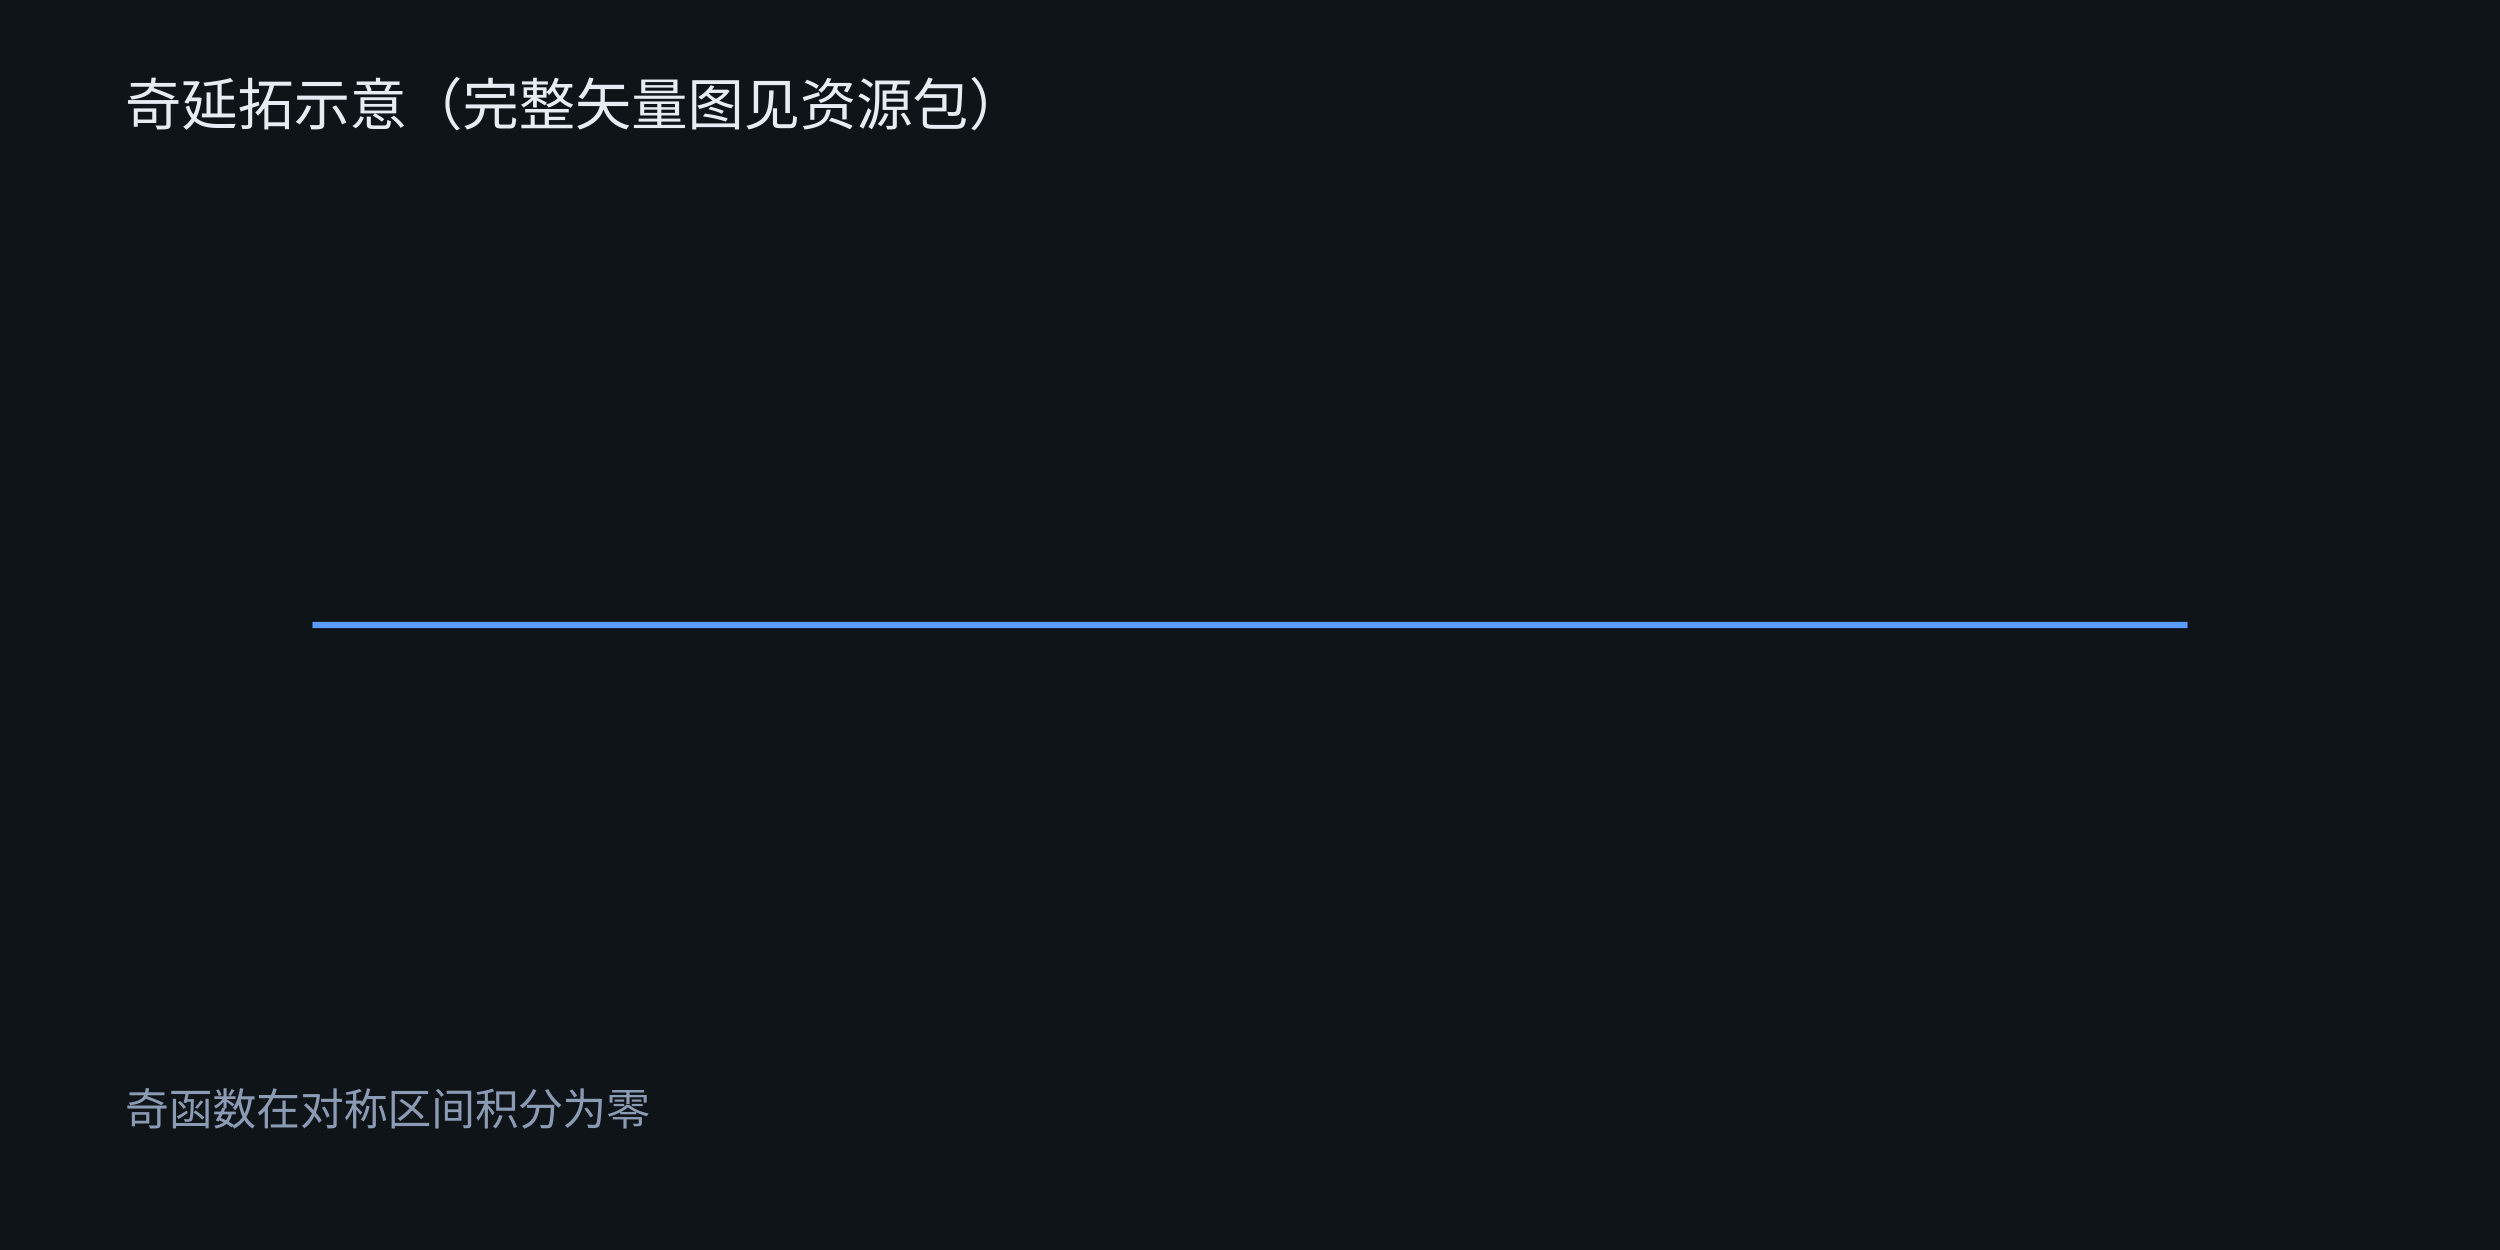
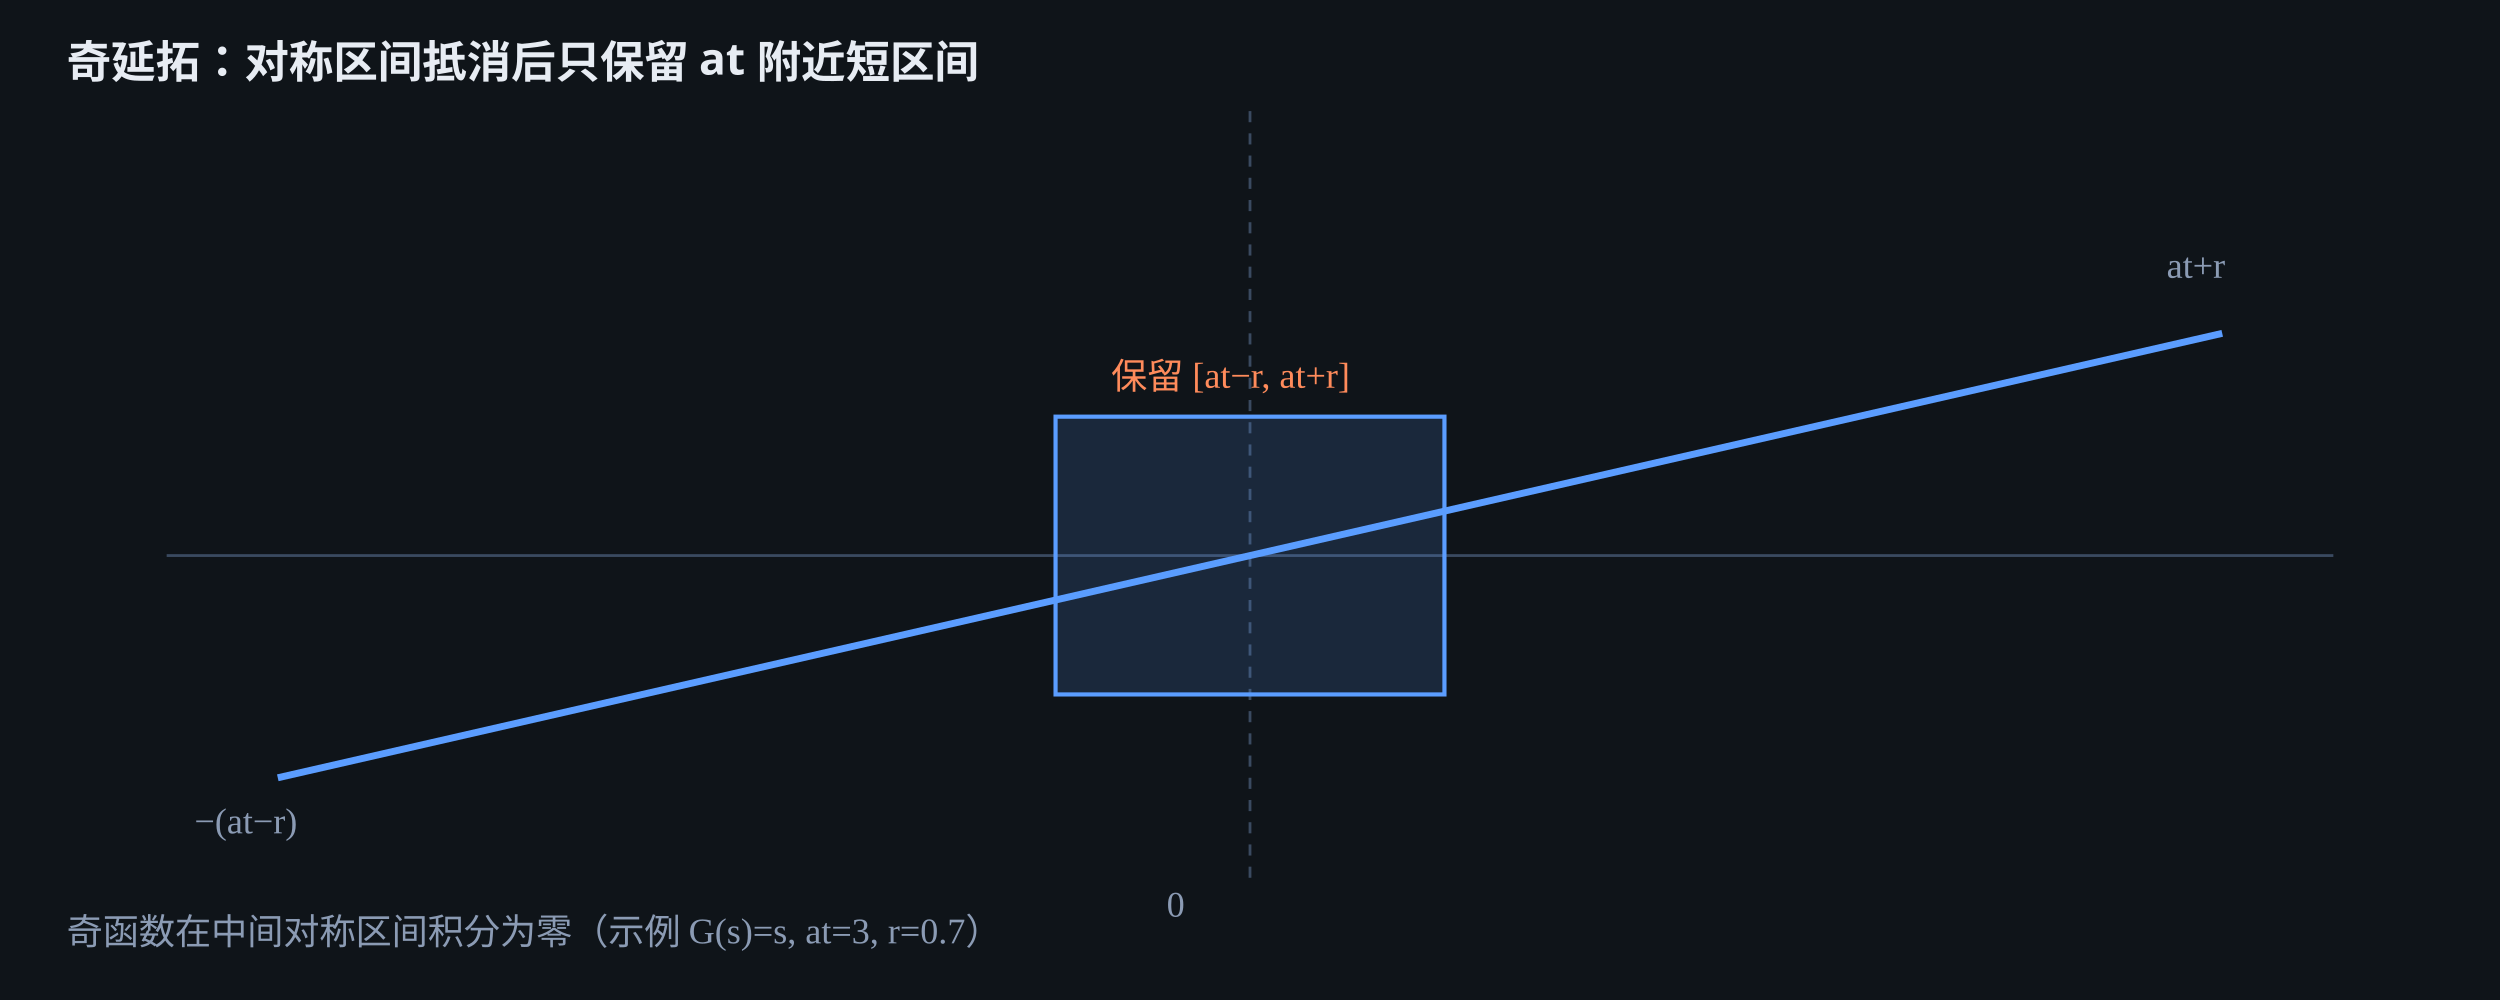
- <svg xmlns="http://www.w3.org/2000/svg" width="800" height="400" viewBox="0 0 800 400">
-   <rect width="800" height="400" fill="#0f1419" />
-   <text x="40" y="40" fill="#e7ecf3" font-family="system-ui" font-size="18">奇延拓示意（完整矢量图见资源包）</text>
-   <line x1="100" y1="200" x2="700" y2="200" stroke="#5b9dff" stroke-width="2" />
-   <text x="40" y="360" fill="#8b9bb4" font-size="14">奇函数在对称区间积分为零</text>
+ <svg xmlns="http://www.w3.org/2000/svg" width="900" height="360" viewBox="0 0 900 360">
+   <rect width="900" height="360" fill="#0f1419" />
+   <text x="24" y="28" fill="#e7ecf3" font-family="system-ui" font-size="16" font-weight="600">奇延拓：对称区间抵消后只保留 at 附近短区间</text>
+   <line x1="60" y1="200" x2="840" y2="200" stroke="#3a4a60" stroke-width="1" />
+   <line x1="450" y1="40" x2="450" y2="320" stroke="#3a4a60" stroke-width="1" stroke-dasharray="4 4" />
+   <path d="M100 280 L450 200 L800 120" fill="none" stroke="#5b9dff" stroke-width="2.5" />
+   <text x="70" y="300" fill="#8b9bb4" font-size="13">−(at−r)</text>
+   <text x="420" y="330" fill="#8b9bb4" font-size="13">0</text>
+   <text x="780" y="100" fill="#8b9bb4" font-size="13">at+r</text>
+   <rect x="380" y="150" width="140" height="100" fill="#5b9dff" fill-opacity="0.15" stroke="#5b9dff" stroke-width="1.5" />
+   <text x="400" y="140" fill="#ff8b5b" font-size="13">保留 [at−r, at+r]</text>
+   <text x="24" y="340" fill="#8b9bb4" font-size="13">奇函数在中间对称区间积分为零（示例 G(s)=s, at=3, r=0.7）</text>
</svg>
